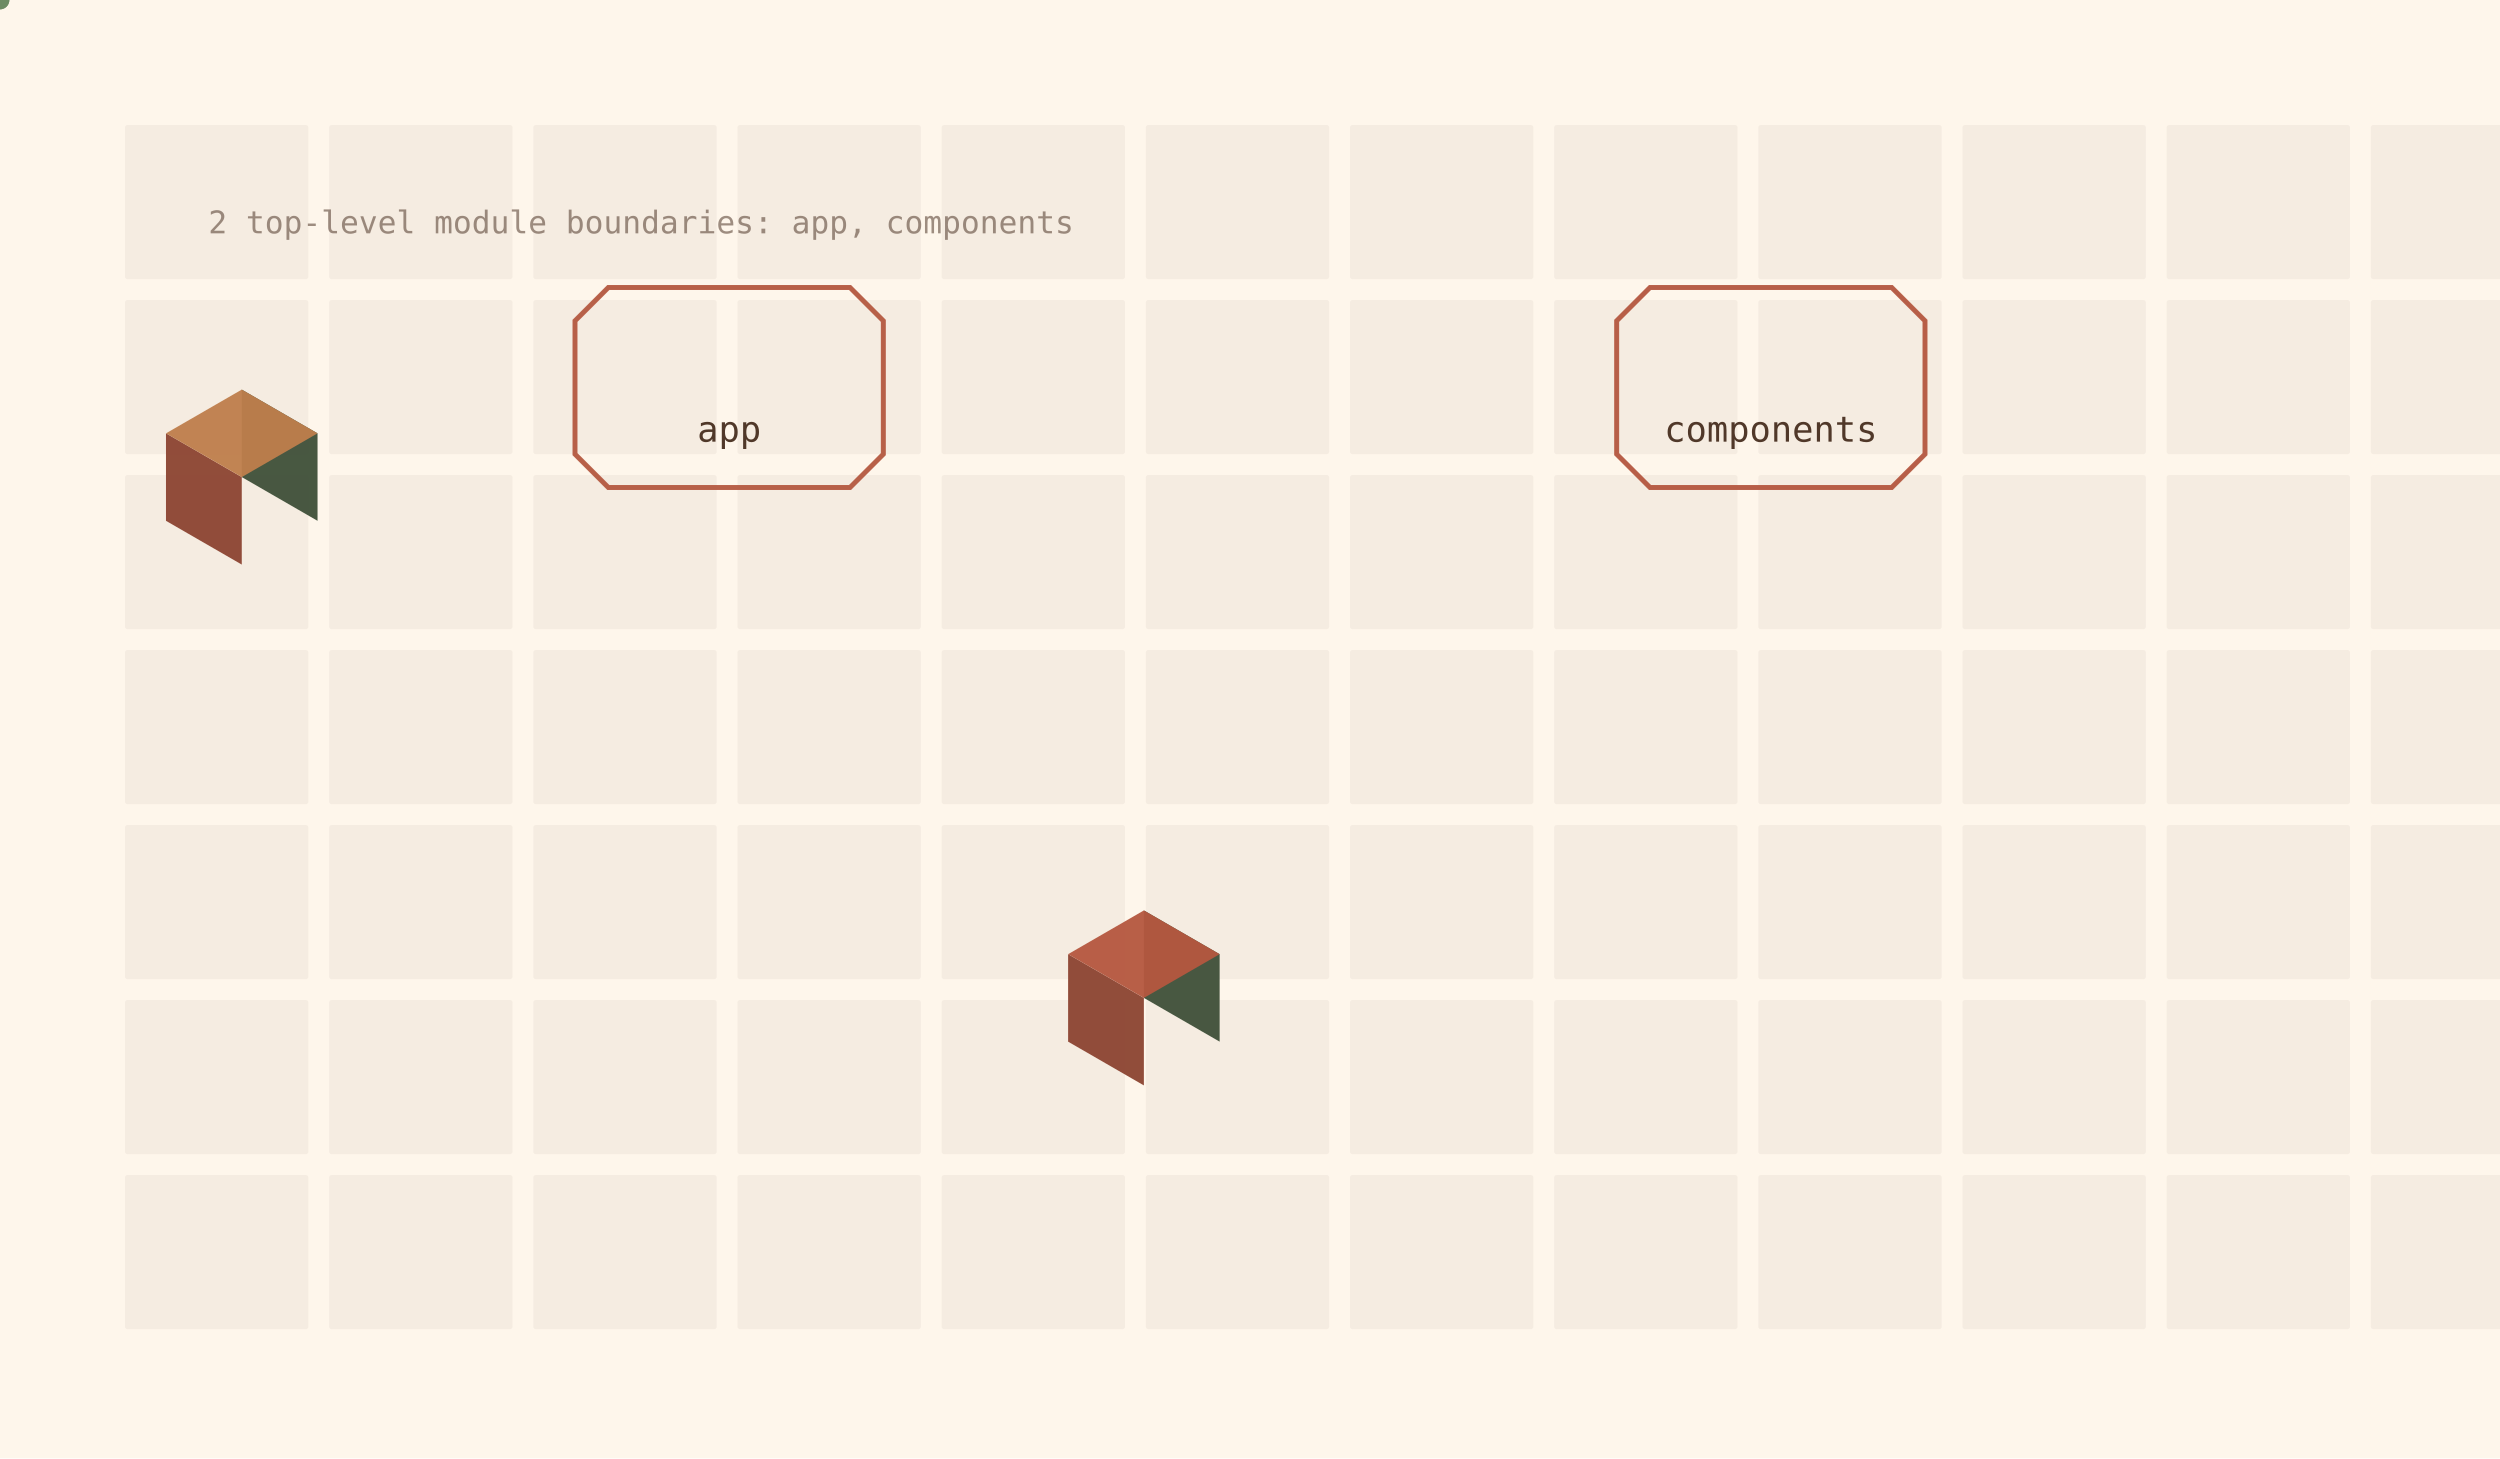
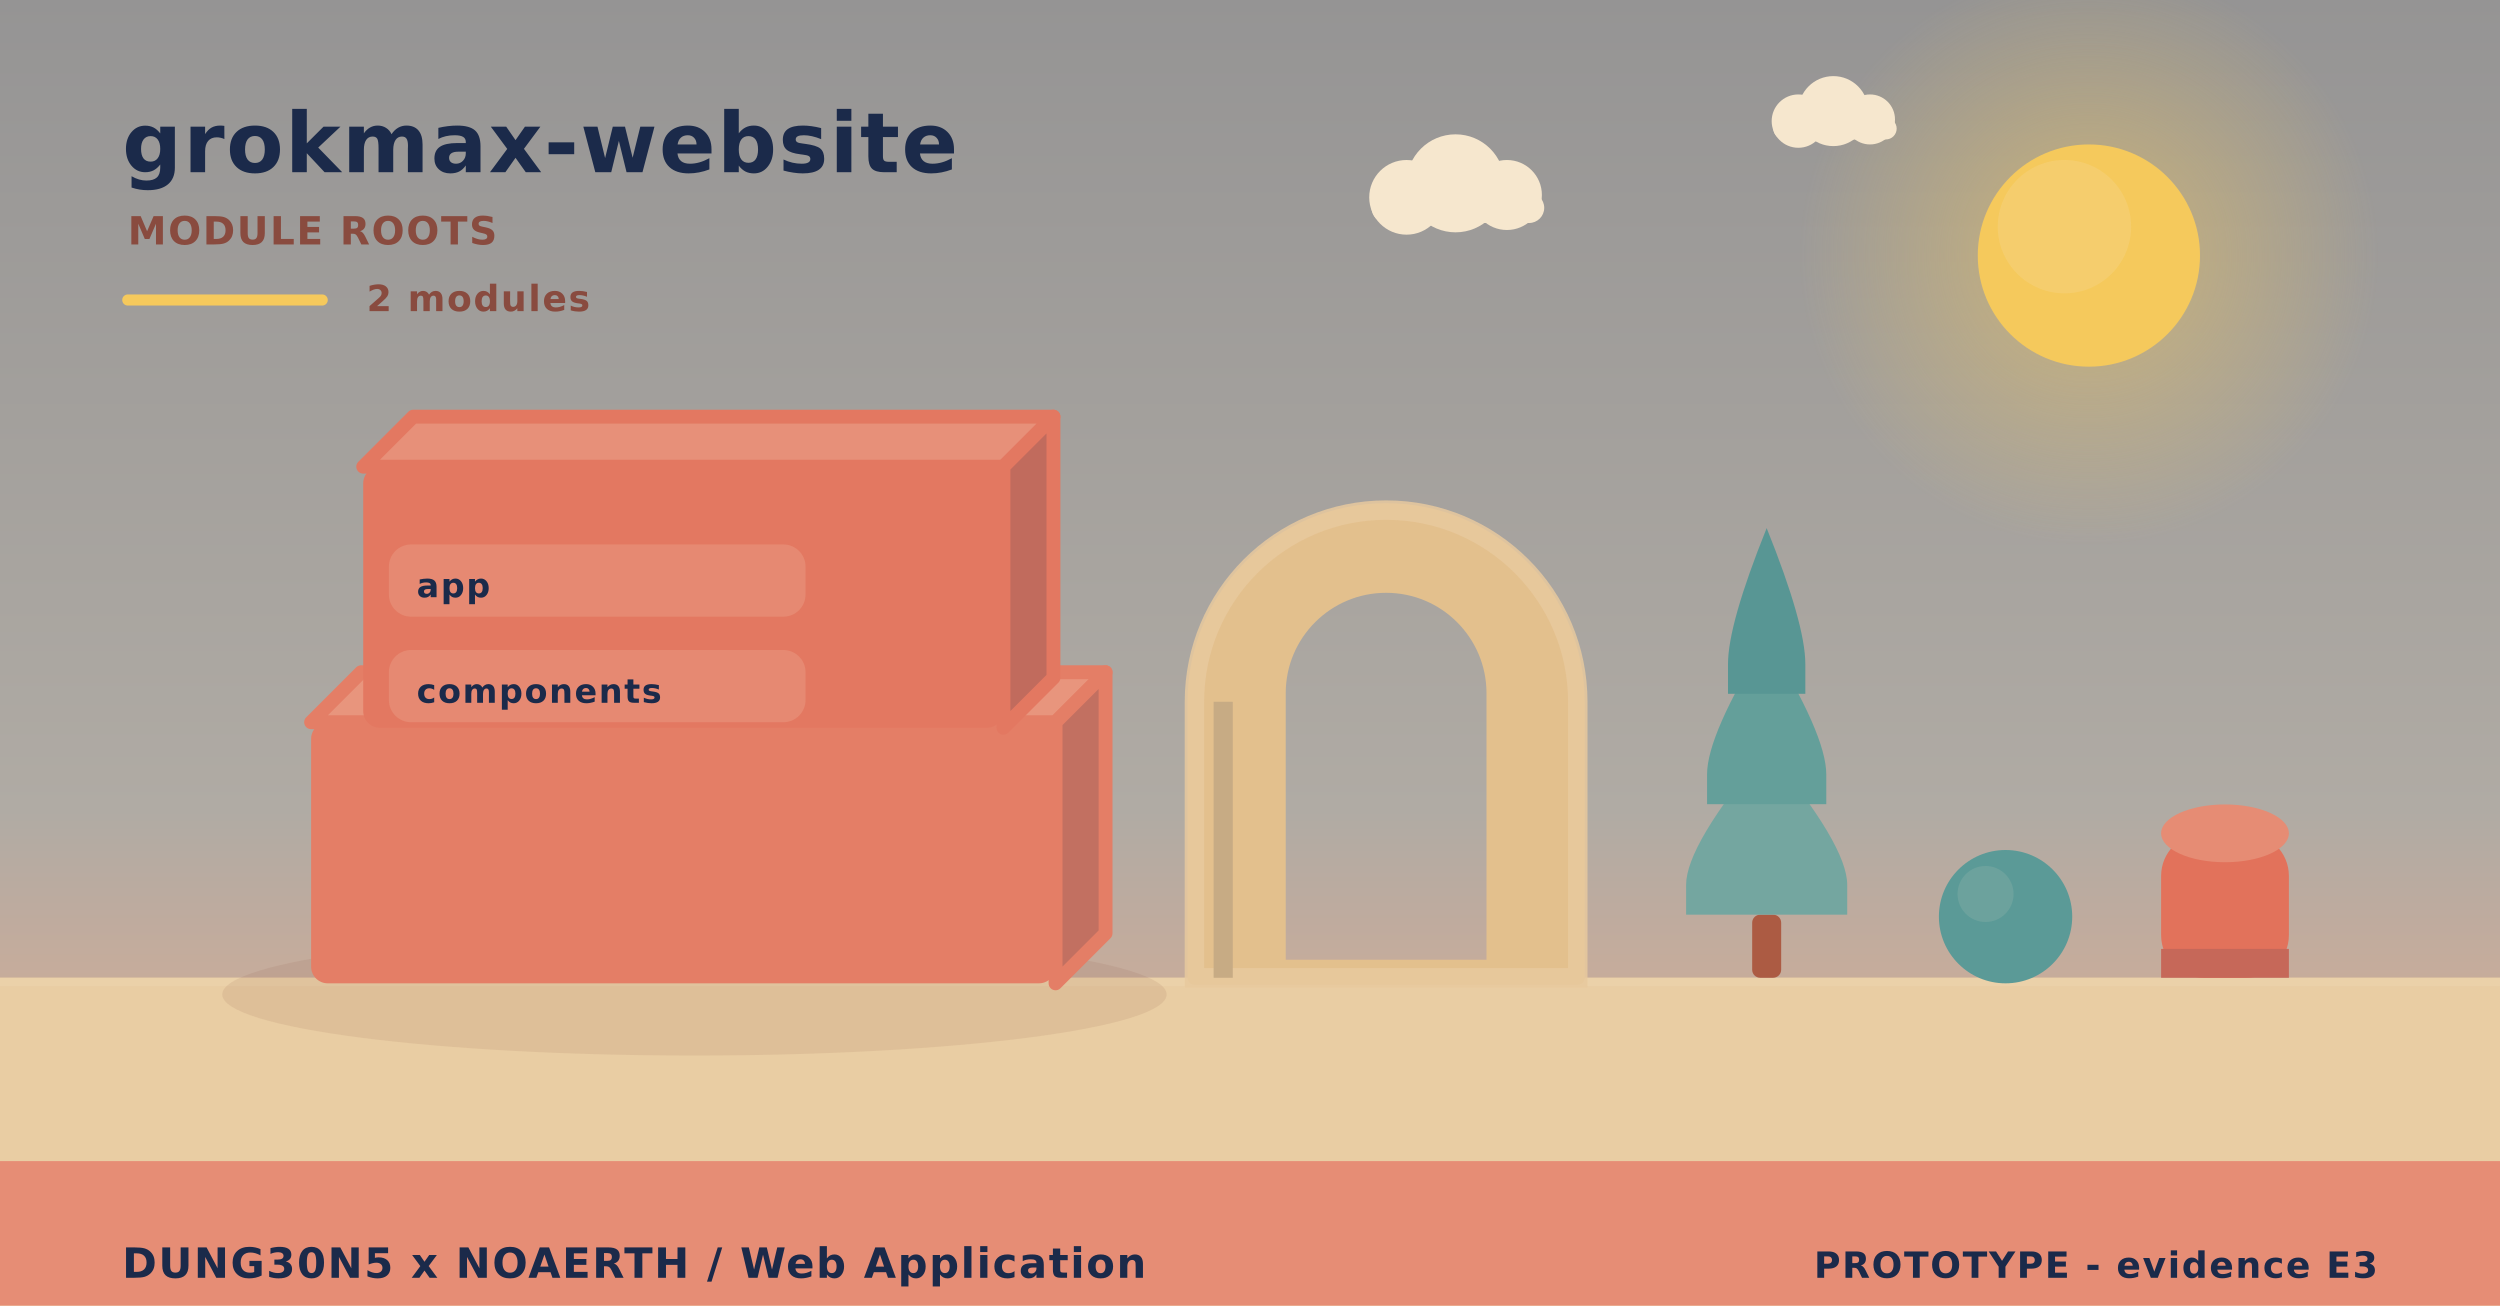
- <svg xmlns="http://www.w3.org/2000/svg" viewBox="0 0 1200 700" width="1200" height="700" role="img" aria-label="grokmax-website architecture">
-   <rect width="1200" height="700" fill="#fef6eb" />
-   <defs>
-     <linearGradient id="ga" x1="0" y1="0" x2="1" y2="1">
-       <stop offset="0%" stop-color="#be7e4c" />
-       <stop offset="100%" stop-color="#b4573f" />
-     </linearGradient>
-   </defs>
-   <rect x="60.00" y="60.00" width="88.00" height="74.00" rx="1.20" fill="#3f2516" opacity="0.05" />
-   <rect x="158.00" y="60.00" width="88.00" height="74.00" rx="1.20" fill="#3f2516" opacity="0.05" />
-   <rect x="256.00" y="60.00" width="88.00" height="74.00" rx="1.20" fill="#3f2516" opacity="0.05" />
-   <rect x="354.00" y="60.00" width="88.00" height="74.00" rx="1.20" fill="#3f2516" opacity="0.05" />
-   <rect x="452.00" y="60.00" width="88.00" height="74.00" rx="1.20" fill="#3f2516" opacity="0.05" />
-   <rect x="550.00" y="60.00" width="88.00" height="74.00" rx="1.20" fill="#3f2516" opacity="0.05" />
-   <rect x="648.00" y="60.00" width="88.00" height="74.00" rx="1.20" fill="#3f2516" opacity="0.05" />
-   <rect x="746.00" y="60.00" width="88.00" height="74.00" rx="1.20" fill="#3f2516" opacity="0.05" />
-   <rect x="844.00" y="60.00" width="88.00" height="74.00" rx="1.20" fill="#3f2516" opacity="0.05" />
-   <rect x="942.00" y="60.00" width="88.00" height="74.00" rx="1.20" fill="#3f2516" opacity="0.05" />
-   <rect x="1040.00" y="60.00" width="88.00" height="74.00" rx="1.20" fill="#3f2516" opacity="0.05" />
-   <rect x="1138.00" y="60.00" width="88.00" height="74.00" rx="1.20" fill="#3f2516" opacity="0.05" />
-   <rect x="60.00" y="144.00" width="88.00" height="74.00" rx="1.20" fill="#3f2516" opacity="0.05" />
-   <rect x="158.00" y="144.00" width="88.00" height="74.00" rx="1.20" fill="#3f2516" opacity="0.05" />
-   <rect x="256.00" y="144.00" width="88.00" height="74.00" rx="1.20" fill="#3f2516" opacity="0.05" />
-   <rect x="354.00" y="144.00" width="88.00" height="74.00" rx="1.20" fill="#3f2516" opacity="0.05" />
-   <rect x="452.00" y="144.00" width="88.00" height="74.00" rx="1.20" fill="#3f2516" opacity="0.05" />
-   <rect x="550.00" y="144.00" width="88.00" height="74.00" rx="1.20" fill="#3f2516" opacity="0.05" />
-   <rect x="648.00" y="144.00" width="88.00" height="74.00" rx="1.20" fill="#3f2516" opacity="0.05" />
-   <rect x="746.00" y="144.00" width="88.00" height="74.00" rx="1.20" fill="#3f2516" opacity="0.05" />
-   <rect x="844.00" y="144.00" width="88.00" height="74.00" rx="1.20" fill="#3f2516" opacity="0.05" />
-   <rect x="942.00" y="144.00" width="88.00" height="74.00" rx="1.20" fill="#3f2516" opacity="0.05" />
-   <rect x="1040.00" y="144.00" width="88.00" height="74.00" rx="1.20" fill="#3f2516" opacity="0.05" />
-   <rect x="1138.00" y="144.00" width="88.00" height="74.00" rx="1.20" fill="#3f2516" opacity="0.05" />
-   <rect x="60.00" y="228.00" width="88.00" height="74.00" rx="1.20" fill="#3f2516" opacity="0.05" />
-   <rect x="158.00" y="228.00" width="88.00" height="74.00" rx="1.20" fill="#3f2516" opacity="0.05" />
-   <rect x="256.00" y="228.00" width="88.00" height="74.00" rx="1.20" fill="#3f2516" opacity="0.05" />
-   <rect x="354.00" y="228.00" width="88.00" height="74.00" rx="1.20" fill="#3f2516" opacity="0.05" />
-   <rect x="452.00" y="228.00" width="88.00" height="74.00" rx="1.20" fill="#3f2516" opacity="0.05" />
-   <rect x="550.00" y="228.00" width="88.00" height="74.00" rx="1.20" fill="#3f2516" opacity="0.05" />
-   <rect x="648.00" y="228.00" width="88.00" height="74.00" rx="1.20" fill="#3f2516" opacity="0.05" />
-   <rect x="746.00" y="228.00" width="88.00" height="74.00" rx="1.20" fill="#3f2516" opacity="0.05" />
-   <rect x="844.00" y="228.00" width="88.00" height="74.00" rx="1.20" fill="#3f2516" opacity="0.05" />
-   <rect x="942.00" y="228.00" width="88.00" height="74.00" rx="1.20" fill="#3f2516" opacity="0.05" />
-   <rect x="1040.00" y="228.00" width="88.00" height="74.00" rx="1.20" fill="#3f2516" opacity="0.05" />
-   <rect x="1138.00" y="228.00" width="88.00" height="74.00" rx="1.20" fill="#3f2516" opacity="0.05" />
-   <rect x="60.00" y="312.00" width="88.00" height="74.00" rx="1.20" fill="#3f2516" opacity="0.05" />
-   <rect x="158.00" y="312.00" width="88.00" height="74.00" rx="1.20" fill="#3f2516" opacity="0.05" />
-   <rect x="256.00" y="312.00" width="88.00" height="74.00" rx="1.20" fill="#3f2516" opacity="0.05" />
-   <rect x="354.00" y="312.00" width="88.00" height="74.00" rx="1.20" fill="#3f2516" opacity="0.05" />
-   <rect x="452.00" y="312.00" width="88.00" height="74.00" rx="1.20" fill="#3f2516" opacity="0.05" />
-   <rect x="550.00" y="312.00" width="88.00" height="74.00" rx="1.20" fill="#3f2516" opacity="0.05" />
-   <rect x="648.00" y="312.00" width="88.00" height="74.00" rx="1.20" fill="#3f2516" opacity="0.05" />
-   <rect x="746.00" y="312.00" width="88.00" height="74.00" rx="1.20" fill="#3f2516" opacity="0.05" />
-   <rect x="844.00" y="312.00" width="88.00" height="74.00" rx="1.20" fill="#3f2516" opacity="0.05" />
-   <rect x="942.00" y="312.00" width="88.00" height="74.00" rx="1.20" fill="#3f2516" opacity="0.05" />
-   <rect x="1040.00" y="312.00" width="88.00" height="74.00" rx="1.20" fill="#3f2516" opacity="0.05" />
-   <rect x="1138.00" y="312.00" width="88.00" height="74.00" rx="1.20" fill="#3f2516" opacity="0.05" />
-   <rect x="60.00" y="396.00" width="88.00" height="74.00" rx="1.20" fill="#3f2516" opacity="0.05" />
-   <rect x="158.00" y="396.00" width="88.00" height="74.00" rx="1.20" fill="#3f2516" opacity="0.05" />
-   <rect x="256.00" y="396.00" width="88.00" height="74.00" rx="1.20" fill="#3f2516" opacity="0.05" />
-   <rect x="354.00" y="396.00" width="88.00" height="74.00" rx="1.20" fill="#3f2516" opacity="0.05" />
-   <rect x="452.00" y="396.00" width="88.00" height="74.00" rx="1.20" fill="#3f2516" opacity="0.05" />
-   <rect x="550.00" y="396.00" width="88.00" height="74.00" rx="1.20" fill="#3f2516" opacity="0.05" />
-   <rect x="648.00" y="396.00" width="88.00" height="74.00" rx="1.20" fill="#3f2516" opacity="0.05" />
-   <rect x="746.00" y="396.00" width="88.00" height="74.00" rx="1.20" fill="#3f2516" opacity="0.05" />
-   <rect x="844.00" y="396.00" width="88.00" height="74.00" rx="1.20" fill="#3f2516" opacity="0.05" />
-   <rect x="942.00" y="396.00" width="88.00" height="74.00" rx="1.20" fill="#3f2516" opacity="0.05" />
-   <rect x="1040.00" y="396.00" width="88.00" height="74.00" rx="1.20" fill="#3f2516" opacity="0.05" />
-   <rect x="1138.00" y="396.00" width="88.00" height="74.00" rx="1.20" fill="#3f2516" opacity="0.05" />
-   <rect x="60.00" y="480.00" width="88.00" height="74.00" rx="1.20" fill="#3f2516" opacity="0.05" />
-   <rect x="158.00" y="480.00" width="88.00" height="74.00" rx="1.20" fill="#3f2516" opacity="0.05" />
-   <rect x="256.00" y="480.00" width="88.00" height="74.00" rx="1.20" fill="#3f2516" opacity="0.05" />
-   <rect x="354.00" y="480.00" width="88.00" height="74.00" rx="1.20" fill="#3f2516" opacity="0.05" />
-   <rect x="452.00" y="480.00" width="88.00" height="74.00" rx="1.20" fill="#3f2516" opacity="0.05" />
-   <rect x="550.00" y="480.00" width="88.00" height="74.00" rx="1.20" fill="#3f2516" opacity="0.05" />
-   <rect x="648.00" y="480.00" width="88.00" height="74.00" rx="1.20" fill="#3f2516" opacity="0.05" />
-   <rect x="746.00" y="480.00" width="88.00" height="74.00" rx="1.20" fill="#3f2516" opacity="0.05" />
-   <rect x="844.00" y="480.00" width="88.00" height="74.00" rx="1.20" fill="#3f2516" opacity="0.05" />
-   <rect x="942.00" y="480.00" width="88.00" height="74.00" rx="1.20" fill="#3f2516" opacity="0.05" />
-   <rect x="1040.00" y="480.00" width="88.00" height="74.00" rx="1.20" fill="#3f2516" opacity="0.05" />
-   <rect x="1138.00" y="480.00" width="88.00" height="74.00" rx="1.20" fill="#3f2516" opacity="0.05" />
-   <rect x="60.00" y="564.00" width="88.00" height="74.00" rx="1.20" fill="#3f2516" opacity="0.05" />
-   <rect x="158.00" y="564.00" width="88.00" height="74.00" rx="1.20" fill="#3f2516" opacity="0.05" />
-   <rect x="256.00" y="564.00" width="88.00" height="74.00" rx="1.20" fill="#3f2516" opacity="0.05" />
-   <rect x="354.00" y="564.00" width="88.00" height="74.00" rx="1.20" fill="#3f2516" opacity="0.05" />
-   <rect x="452.00" y="564.00" width="88.00" height="74.00" rx="1.20" fill="#3f2516" opacity="0.05" />
-   <rect x="550.00" y="564.00" width="88.00" height="74.00" rx="1.20" fill="#3f2516" opacity="0.05" />
-   <rect x="648.00" y="564.00" width="88.00" height="74.00" rx="1.20" fill="#3f2516" opacity="0.05" />
-   <rect x="746.00" y="564.00" width="88.00" height="74.00" rx="1.20" fill="#3f2516" opacity="0.05" />
-   <rect x="844.00" y="564.00" width="88.00" height="74.00" rx="1.20" fill="#3f2516" opacity="0.05" />
-   <rect x="942.00" y="564.00" width="88.00" height="74.00" rx="1.20" fill="#3f2516" opacity="0.05" />
-   <rect x="1040.00" y="564.00" width="88.00" height="74.00" rx="1.20" fill="#3f2516" opacity="0.05" />
-   <rect x="1138.00" y="564.00" width="88.00" height="74.00" rx="1.20" fill="#3f2516" opacity="0.05" />
-   <path d="M292.00,138.00 H408.00 L424.00,154.00 V218.00 L408.00,234.00 H292.00 L276.00,218.00 V154.00 Z" fill="none" stroke="rgba(190,126,76,0.550)" stroke-width="1.80" opacity="0.90" />
-   <polygon points="116.05,229.00 152.42,250.00 152.42,208.00 116.05,187.00" fill="#3f5039" opacity="0.95" />
-   <polygon points="79.67,250.00 116.05,271.00 116.05,229.00 79.67,208.00" fill="#8c4431" opacity="0.95" />
-   <polygon points="116.05,187.00 152.42,208.00 116.05,229.00 79.67,208.00" fill="#be7e4c" opacity="0.95" />
-   <text x="350" y="212" font-family="ui-monospace,Menlo,monospace" font-size="17" fill="rgba(63,37,22,0.900)" text-anchor="middle">app</text>
+ <svg xmlns="http://www.w3.org/2000/svg" width="900" height="470" viewBox="0 0 900 470" role="img" aria-label="grokmax-website - how it is built">
+   <linearGradient id="skya" x1="0" y1="0" x2="0" y2="1">
+     <stop offset="0" stop-color="#959494" />
+     <stop offset="0.62" stop-color="#b0aba4" />
+     <stop offset="1" stop-color="#f3ad8a" />
+   </linearGradient>
+   <rect width="900" height="470" fill="url(#skya)" />
+   <radialGradient id="suna">
+     <stop offset="0.35" stop-color="#f5c95c" stop-opacity="0.34" />
+     <stop offset="1" stop-color="#f5c95c" stop-opacity="0" />
+   </radialGradient>
+   <circle cx="752" cy="92" r="104" fill="url(#suna)" />
+   <circle cx="752" cy="92" r="40" fill="#f5c95c" />
+   <circle cx="743.2" cy="81.6" r="24" fill="#f5d27e" opacity="0.5" />
  <g>
-     <path d="M292.00,138.00 H408.00 L424.00,154.00 V218.00 L408.00,234.00 H292.00 L276.00,218.00 V154.00 Z" fill="none" stroke="#b4573f" stroke-width="2.40" opacity="0.90" />
-     <animate attributeName="opacity" values="0.25;1.0;0.25" dur="15.0s" begin="0.0s" repeatCount="indefinite" />
+     <circle cx="524" cy="66" r="17.64" fill="#f6e7ce" />
+     <circle cx="506.36" cy="71.04" r="13.44" fill="#f6e7ce" />
+     <circle cx="542.48" cy="70.2" r="12.6" fill="#f6e7ce" />
+     <rect x="493.76" y="69.36" width="62.16" height="10.92" rx="5.46" fill="#f6e7ce" />
+     <animateTransform attributeName="transform" type="translate" values="0 0;24 0;0 0" dur="36s" begin="0s" repeatCount="indefinite" />
  </g>
-   <g opacity="0.9">
-     <circle cx="0.00" cy="0.00" r="4.50" fill="#6c8a62" opacity="1.00" />
-     <animateTransform attributeName="transform" type="translate" values="350.00,184.00 850.00,184.00" dur="5.0s" begin="0.0s" repeatCount="indefinite" />
-     <animateTransform attributeName="transform" type="translate" values="850.00,184.00 350.00,184.00" dur="5.0s" begin="2.5s" repeatCount="indefinite" />
+   <g>
+     <circle cx="660" cy="40" r="12.6" fill="#f6e7ce" />
+     <circle cx="647.4" cy="43.6" r="9.6" fill="#f6e7ce" />
+     <circle cx="673.2" cy="43" r="9" fill="#f6e7ce" />
+     <rect x="638.4" y="42.4" width="44.4" height="7.8" rx="3.9" fill="#f6e7ce" />
+     <animateTransform attributeName="transform" type="translate" values="0 0;-18 0;0 0" dur="46s" begin="3s" repeatCount="indefinite" />
  </g>
-   <path d="M792.00,138.00 H908.00 L924.00,154.00 V218.00 L908.00,234.00 H792.00 L776.00,218.00 V154.00 Z" fill="none" stroke="rgba(180,87,63,0.550)" stroke-width="1.80" opacity="0.90" />
-   <polygon points="549.06,479.00 585.43,500.00 585.43,458.00 549.06,437.00" fill="#3f5039" opacity="0.95" />
-   <polygon points="512.69,500.00 549.06,521.00 549.06,479.00 512.69,458.00" fill="#8c4431" opacity="0.95" />
-   <polygon points="549.06,437.00 585.43,458.00 549.06,479.00 512.69,458.00" fill="#b4573f" opacity="0.95" />
-   <text x="850" y="212" font-family="ui-monospace,Menlo,monospace" font-size="17" fill="rgba(63,37,22,0.900)" text-anchor="middle">components</text>
+   <rect x="0" y="352" width="900" height="118" fill="#e9cda3" />
+   <rect x="0" y="352" width="900" height="3" fill="#ebd1a9" />
+   <text x="44" y="62" font-family="Verdana,DejaVu Sans,sans-serif" font-size="30" font-weight="700" letter-spacing="0.6" fill="#1b2a4a" text-anchor="start">grokmax-website</text>
+   <text x="46" y="88" font-family="Verdana,DejaVu Sans,sans-serif" font-size="14" font-weight="700" letter-spacing="0.6" fill="#894b3f" text-anchor="start">MODULE ROOTS</text>
+   <rect x="44" y="106" width="74" height="4" rx="2" fill="#f5c95c" />
+   <text x="132" y="112" font-family="Verdana,DejaVu Sans,sans-serif" font-size="13" font-weight="700" letter-spacing="0.6" fill="#894b3f" text-anchor="start">2 modules</text>
+   <ellipse cx="250" cy="358" rx="170" ry="22" fill="rgba(138,90,68,0.11)" />
+   <path d="M112,260 L380,260 L398,242 L130,242 Z" fill="#e8957d" stroke="#e47e66" stroke-width="5" stroke-linejoin="round" />
+   <path d="M380,260 L398,242 L398,336 L380,354 Z" fill="#c27061" stroke="#e47e66" stroke-width="5" stroke-linejoin="round" />
+   <rect x="112" y="260" width="268" height="94" rx="6" fill="#e47e66" />
+   <path d="M130.76,168 L361.24,168 L379.24,150 L148.76,150 Z" fill="#e79079" stroke="#e37861" stroke-width="5" stroke-linejoin="round" />
+   <path d="M361.24,168 L379.24,150 L379.24,244 L361.24,262 Z" fill="#c16b5d" stroke="#e37861" stroke-width="5" stroke-linejoin="round" />
+   <rect x="130.76" y="168" width="230.48" height="94" rx="6" fill="#e37861" />
+   <rect x="140" y="196" width="150" height="26" rx="8" fill="rgba(246,231,206,0.16)" opacity="0.94" />
  <g>
-     <path d="M792.00,138.00 H908.00 L924.00,154.00 V218.00 L908.00,234.00 H792.00 L776.00,218.00 V154.00 Z" fill="none" stroke="#b4573f" stroke-width="2.40" opacity="0.90" />
-     <animate attributeName="opacity" values="0.25;1.0;0.25" dur="15.0s" begin="0.45s" repeatCount="indefinite" />
+     <text x="150" y="215" font-family="Verdana,DejaVu Sans,sans-serif" font-size="12" font-weight="700" letter-spacing="0.6" fill="#1b2a4a" text-anchor="start">app</text>
+     <animateTransform attributeName="transform" type="translate" values="0 10;0 0" dur="0.7s" begin="0.3s" fill="freeze" />
  </g>
-   <g opacity="0.9">
-     <circle cx="0.00" cy="0.00" r="4.50" fill="#6c8a62" opacity="1.00" />
-     <animateTransform attributeName="transform" type="translate" values="850.00,184.00 850.00,184.00" dur="5.0s" begin="0.3s" repeatCount="indefinite" />
-     <animateTransform attributeName="transform" type="translate" values="850.00,184.00 850.00,184.00" dur="5.0s" begin="2.8s" repeatCount="indefinite" />
+   <rect x="140" y="234" width="150" height="26" rx="8" fill="rgba(246,231,206,0.16)" opacity="0.94" />
+   <g>
+     <text x="150" y="253" font-family="Verdana,DejaVu Sans,sans-serif" font-size="12" font-weight="700" letter-spacing="0.6" fill="#1b2a4a" text-anchor="start">components</text>
+     <animateTransform attributeName="transform" type="translate" values="0 10;0 0" dur="0.7s" begin="0.5s" fill="freeze" />
  </g>
-   <text x="100" y="112" font-family="ui-monospace,Menlo,monospace" font-size="15" fill="rgba(63,37,22,0.500)">2 top-level module boundaries: app, components</text>
+   <path d="M430,352 L430,252.64 A69,69 0 0 1 568,252.64 L568,352 Z M460.36,348 L460.36,249.55 A38.64,38.64 0 0 1 537.64,249.55 L537.64,348 Z" fill="#e3c08d" fill-rule="evenodd" stroke="#e3c08d" stroke-width="5" stroke-linejoin="round" />
+   <path d="M430,352 L430,252.64 A69,69 0 0 1 568,252.64 L568,352 Z" fill="none" stroke="#e8c99d" stroke-width="7" stroke-linecap="round" opacity="0.85" />
+   <rect x="436.9" y="252.64" width="6.9" height="99.36" fill="#c7ab84" />
+   <rect x="630.78" y="329.28" width="10.44" height="22.72" rx="2.9" fill="#ac5b43" />
+   <path d="M636,269.64 Q607,304.23 607,318.54 Q607,329.28 607,329.28 L665,329.28 Q665,329.28 665,318.54 Q665,304.23 636,269.64 Z" fill="#74a6a0" />
+   <path d="M636,229.88 Q614.54,264.47 614.54,278.78 Q614.54,289.52 614.54,289.52 L657.46,289.52 Q657.46,289.52 657.46,278.78 Q657.46,264.47 636,229.88 Z" fill="#649f9a" />
+   <path d="M636,190.12 Q622.08,224.71 622.08,239.02 Q622.08,249.76 622.08,249.76 L649.92,249.76 Q649.92,249.76 649.92,239.02 Q649.92,224.71 636,190.12 Z" fill="#589694" />
+   <circle cx="722" cy="330" r="24" fill="#5b9a97" />
+   <circle cx="714.8" cy="321.84" r="10.08" fill="#7aa9a2" opacity="0.55" />
+   <rect x="778" y="300" width="46" height="52" rx="15.33" fill="#e2725b" />
+   <ellipse cx="801" cy="300" rx="23" ry="10.4" fill="#e68c74" />
+   <rect x="778" y="341.6" width="46" height="10.4" fill="#c66859" />
+   <rect x="0" y="418" width="900" height="52" rx="0" fill="#e68972" opacity="0.94" />
+   <text x="44" y="460" font-family="Verdana,DejaVu Sans,sans-serif" font-size="15" font-weight="700" letter-spacing="0.6" fill="#1b2a4a" text-anchor="start">DUNG30N5 x NOAERTH  /  Web Application</text>
+   <text x="856" y="460" font-family="Verdana,DejaVu Sans,sans-serif" font-size="13" font-weight="700" letter-spacing="0.6" fill="#1b2a4a" text-anchor="end">PROTOTYPE  -  evidence E3</text>
</svg>
